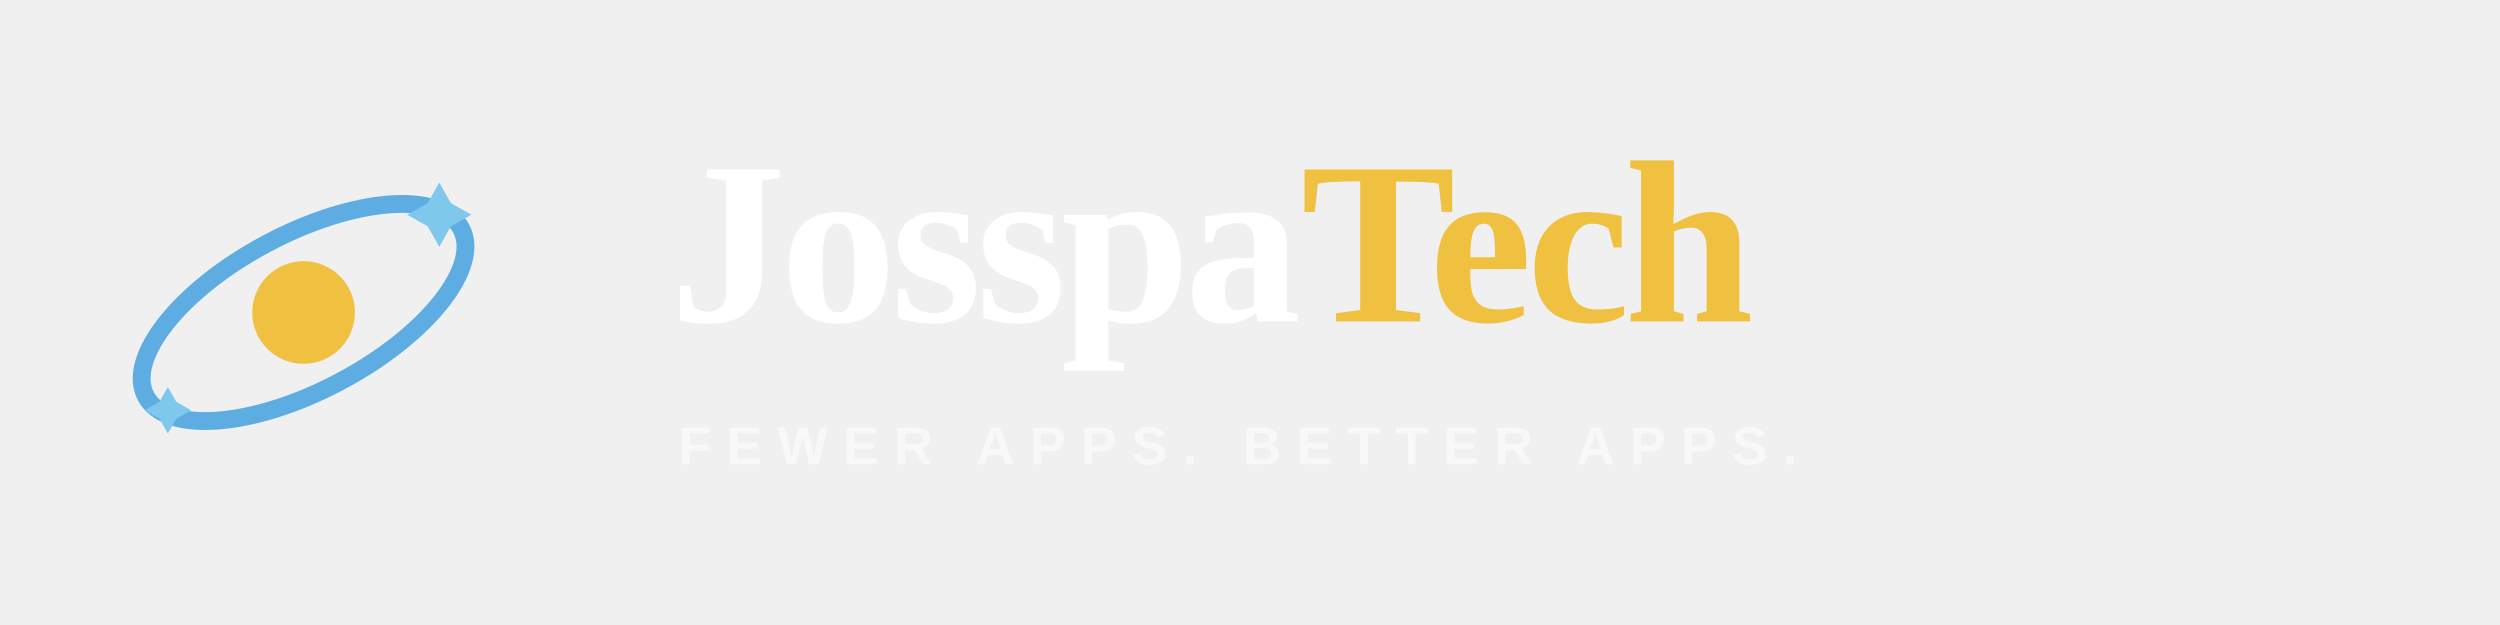
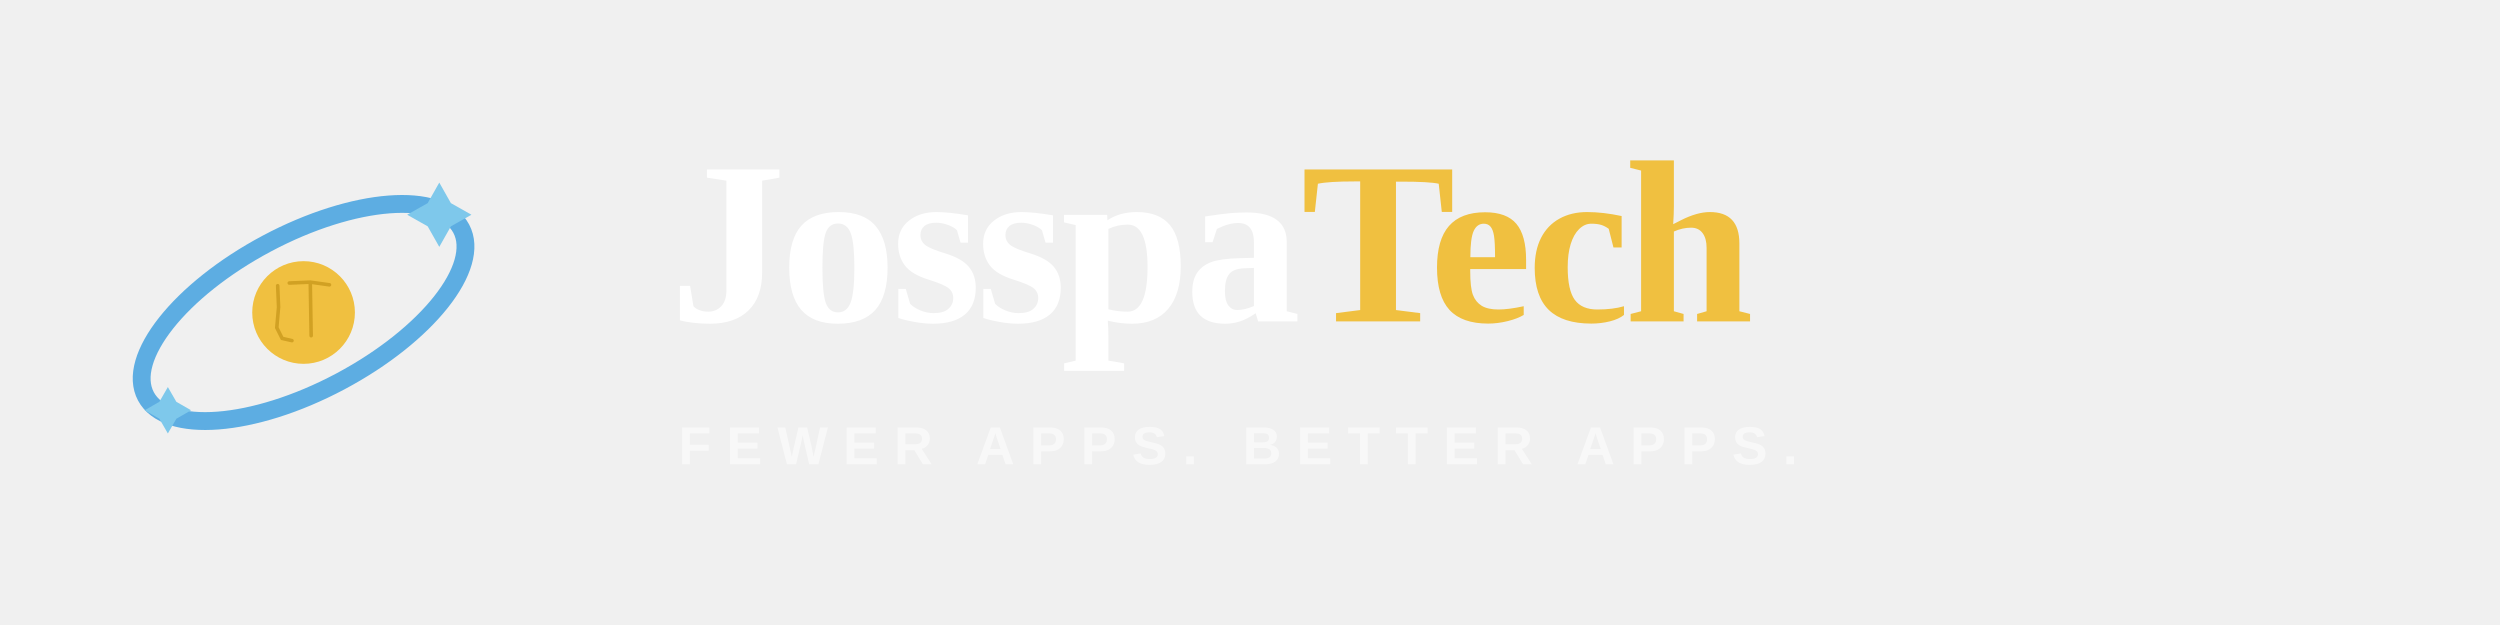
<svg xmlns="http://www.w3.org/2000/svg" viewBox="0 0 560 140" role="img" aria-label="JosspaTech">
  <g transform="translate(12 14)">
    <circle cx="56" cy="56" r="11.5" fill="#F0C040" />
+     <path d="M50.2,50.0 50.4,54.8 50.0,59.4 51.2,61.8 53.4,62.3" stroke="#B8860B" stroke-width="0.8" fill="none" stroke-linecap="round" opacity="0.55" />
+     <path d="M52.8,49.4 57.5,49.2 61.8,49.8 M57.5,49.2 57.7,61.2" stroke="#B8860B" stroke-width="0.8" fill="none" stroke-linecap="round" opacity="0.55" />
    <ellipse cx="56" cy="56" rx="40" ry="17.5" fill="none" stroke="#5DADE2" stroke-width="4" transform="rotate(-28 56 56)" />
    <path d="M86.4,26.9 89.0,31.5 93.6,34.1 89.0,36.7 86.4,41.3 83.8,36.7 79.2,34.1 83.8,31.5 Z" fill="#7EC8EB" />
    <path d="M25.6,72.7 27.5,76.0 30.8,77.9 27.5,79.8 25.6,83.1 23.7,79.8 20.4,77.9 23.7,76.0 Z" fill="#7EC8EB" />
  </g>
  <text x="150" y="72" font-family="Georgia, 'Times New Roman', serif" font-size="52" font-weight="700" letter-spacing="-1.2" fill="#FFFFFF">Josspa<tspan fill="#F0C040">Tech</tspan>
  </text>
  <text x="152" y="104" font-family="Manrope, Arial, sans-serif" font-size="12" font-weight="700" letter-spacing="3.4" fill="rgba(255,255,255,0.55)">FEWER APPS. BETTER APPS.</text>
</svg>
